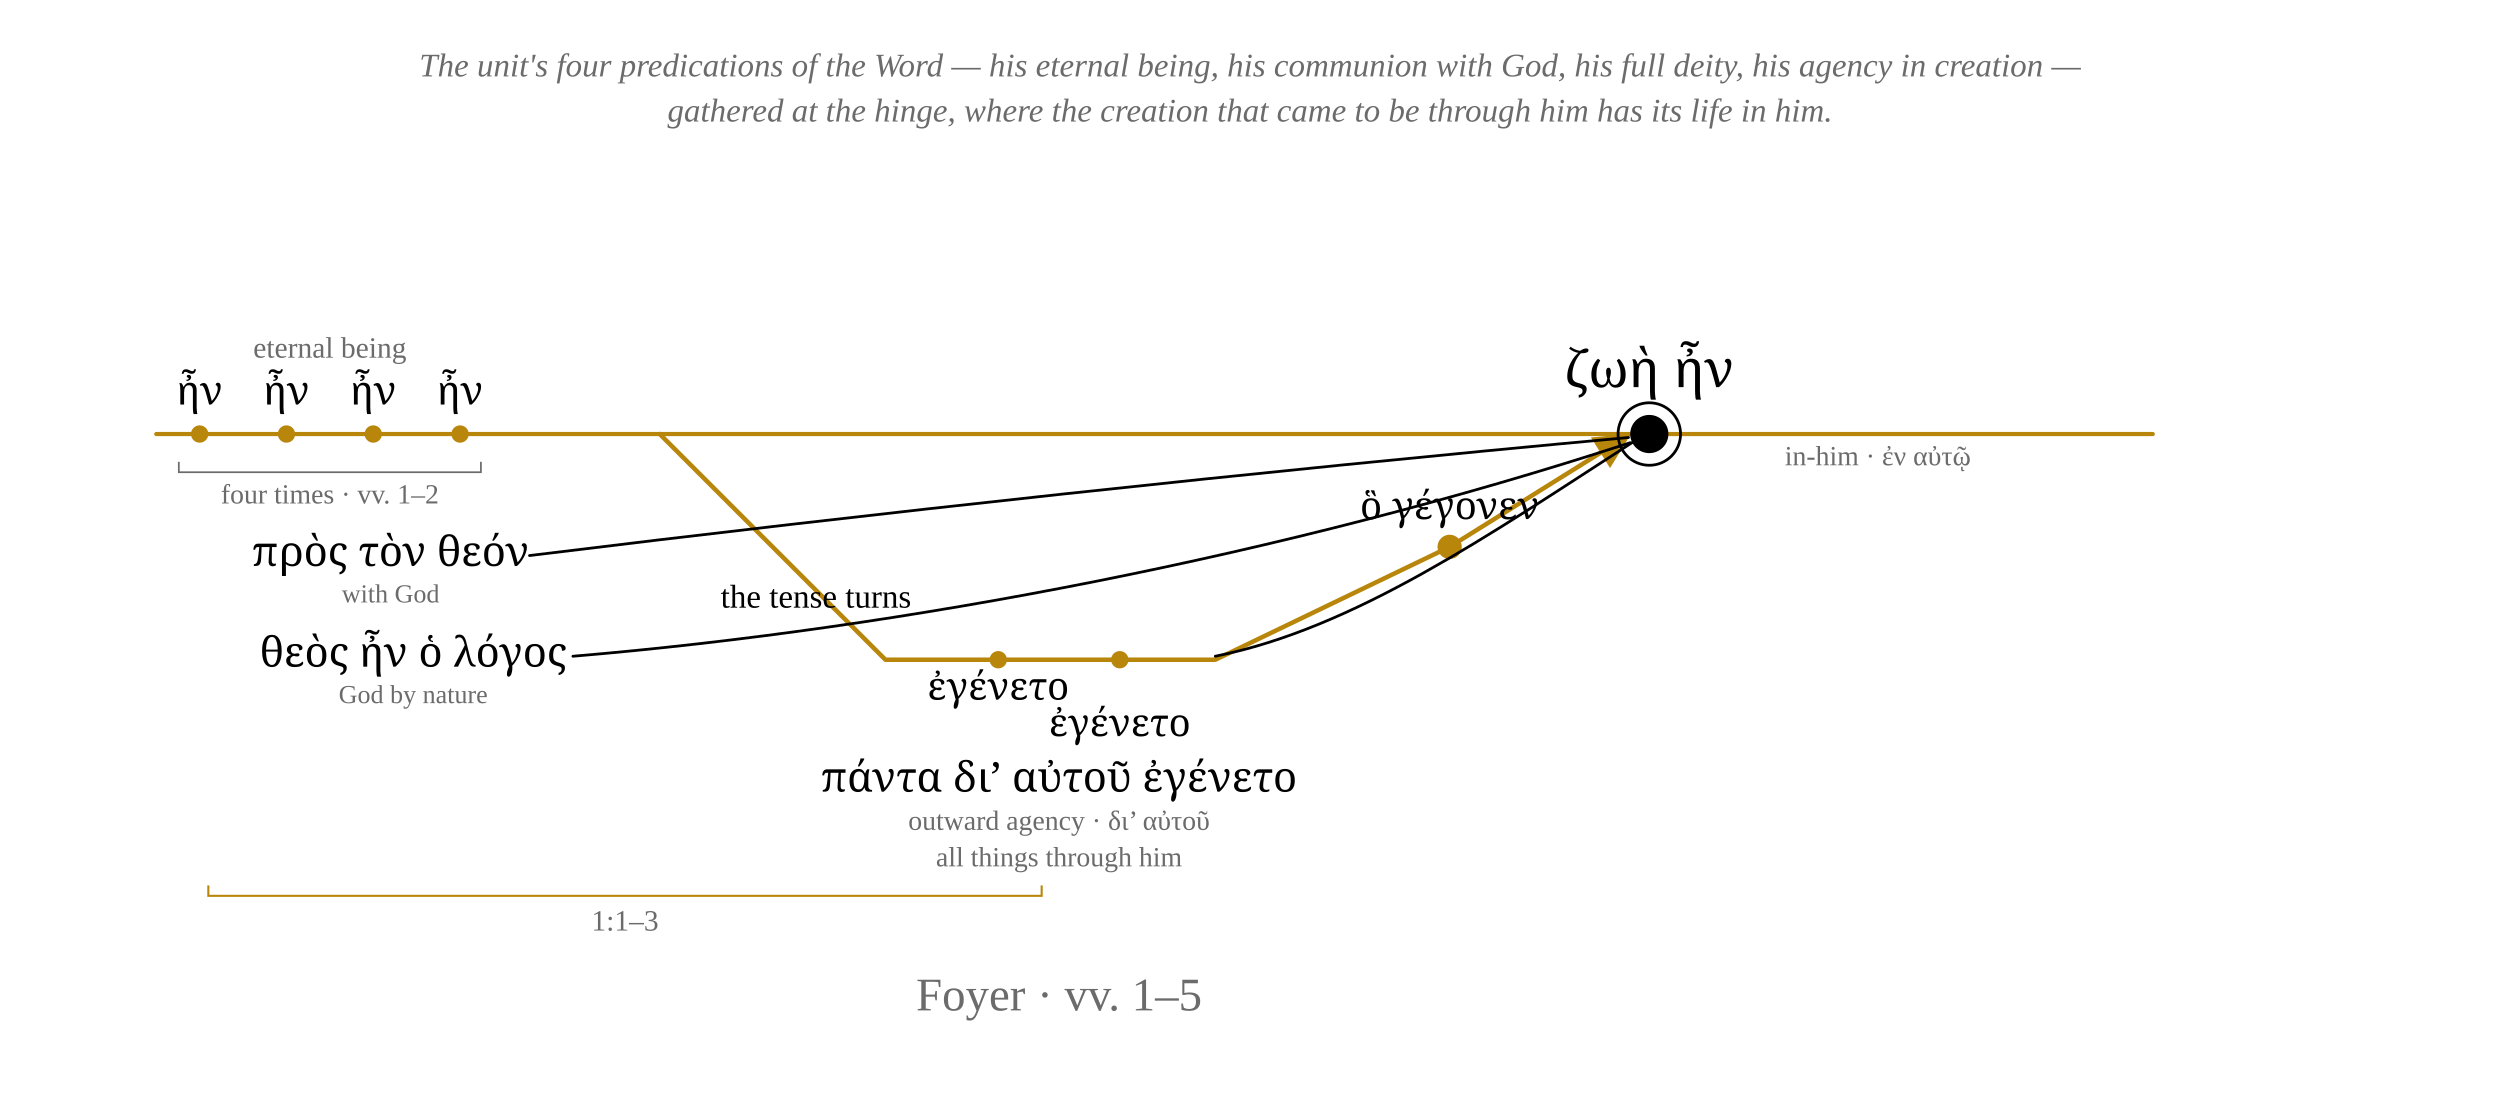
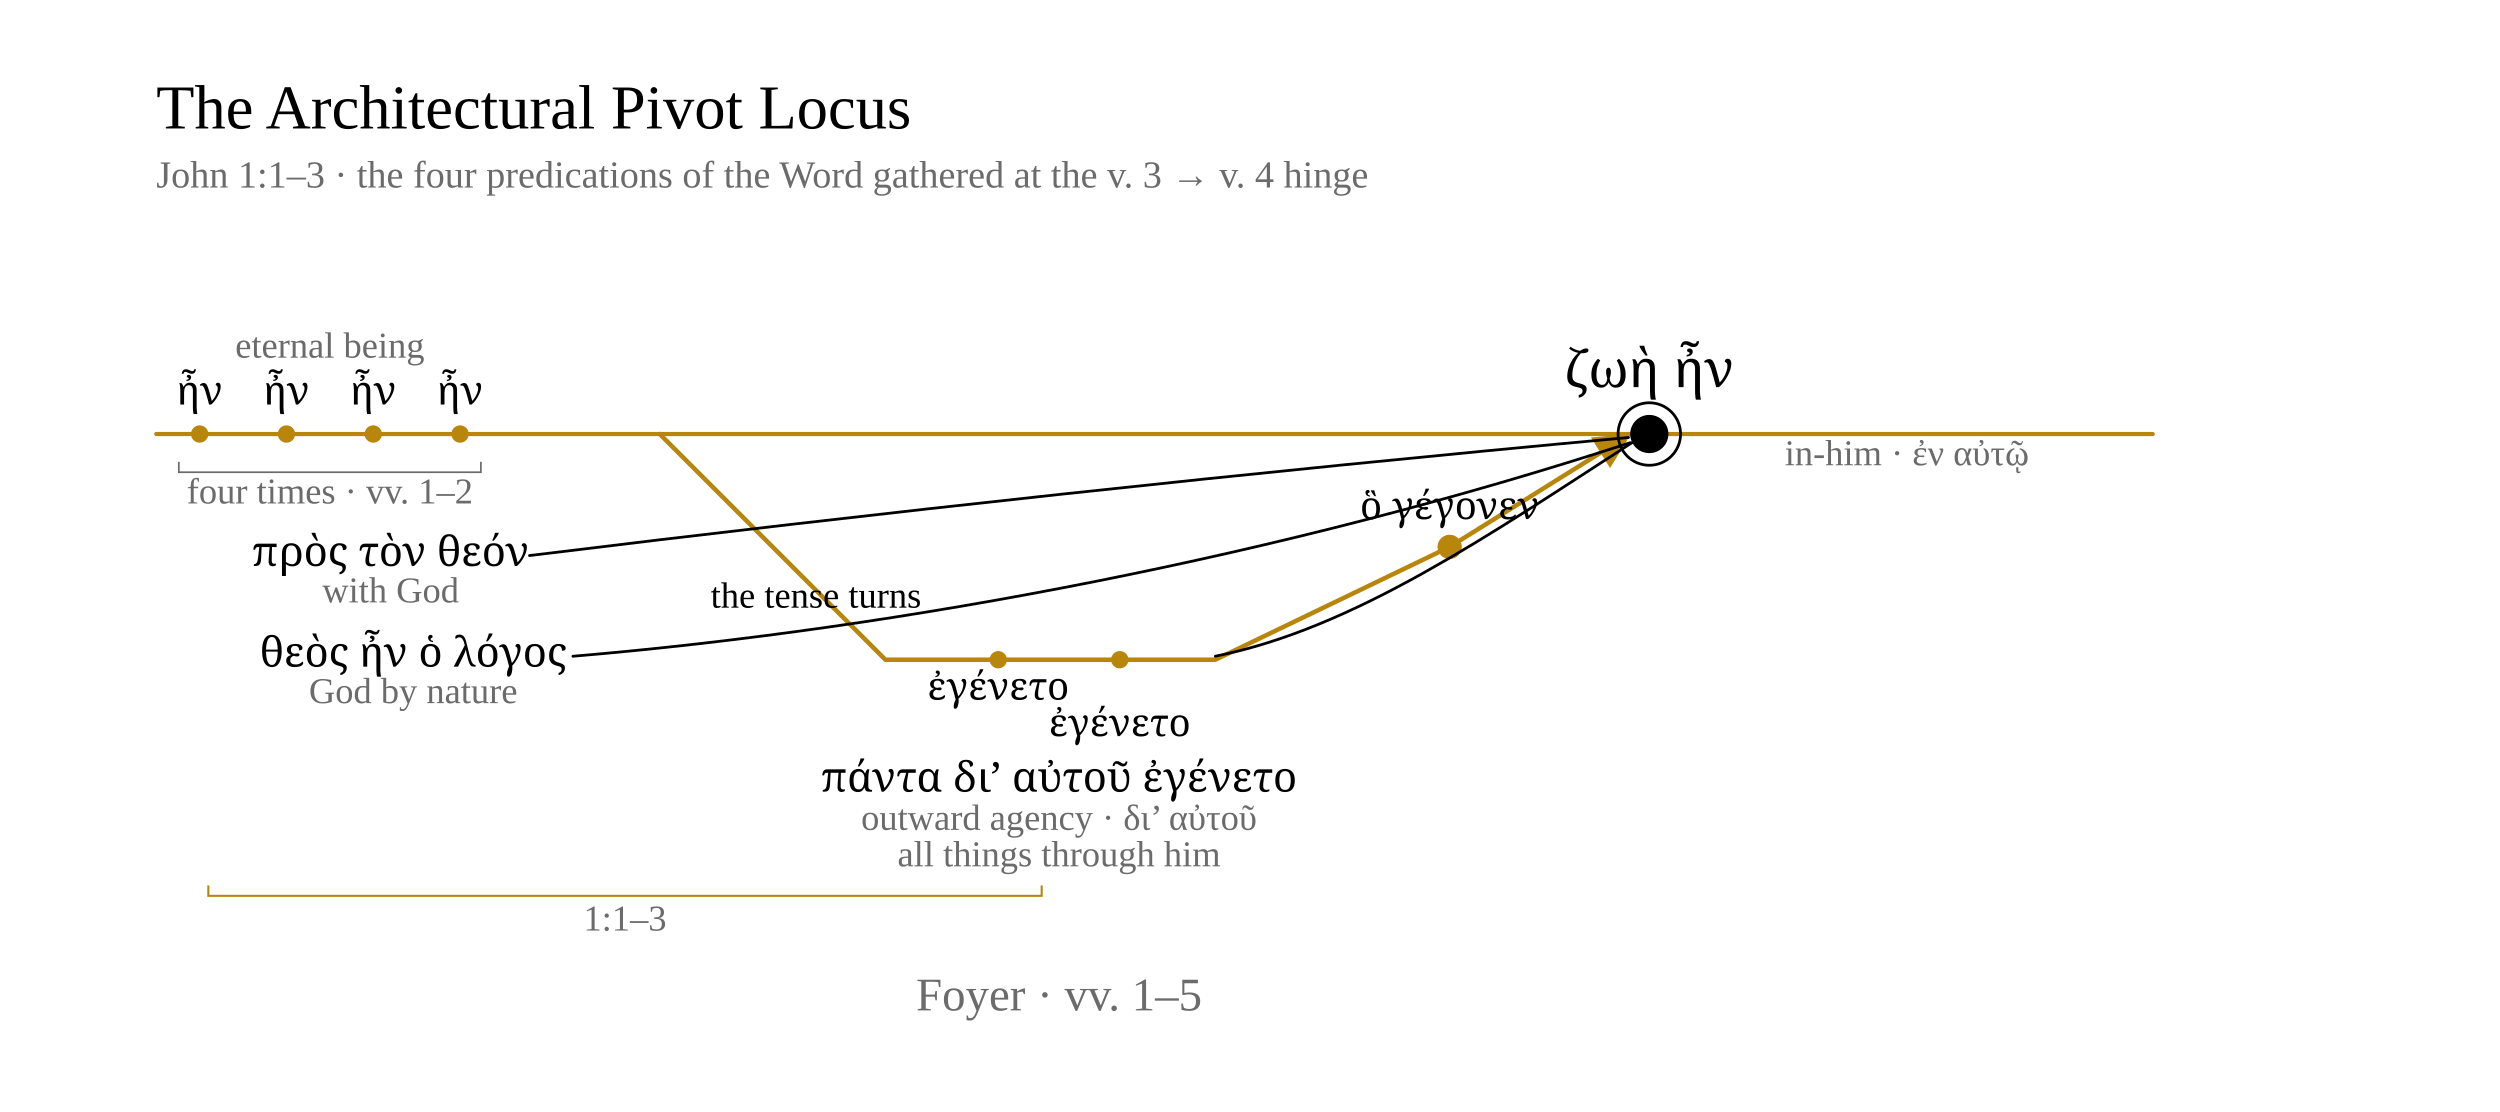
<svg xmlns="http://www.w3.org/2000/svg" viewBox="0 0 1440 640" role="img" aria-labelledby="liTitle liDesc" preserveAspectRatio="xMidYMid meet">
  <style>
    /* --- family theming interface: light page renders from in-file fallbacks;
           dark slide renders when the host sets color / --color-gold / --color-meta --- */
    .gk    { font-family:'SBL BibLit','Cardo','Source Serif 4',Georgia,serif; fill:currentColor; }
    .gkf   { font-family:'SBL BibLit','Cardo','Source Serif 4',Georgia,serif; fill:currentColor; }
    .ink   { font-family:'Source Serif 4','EB Garamond',Georgia,'Times New Roman',serif; fill:currentColor; }
    .lbl   { font-family:'Source Serif 4','EB Garamond',Georgia,'Times New Roman',serif; fill:var(--color-meta,#6b6b6b); }
    .note  { font-family:'Source Serif 4','EB Garamond',Georgia,'Times New Roman',serif; fill:var(--color-meta,#6b6b6b); font-style:italic; }

    .rule  { stroke:var(--color-gold,#b8860b); stroke-width:2.4; fill:none; stroke-linecap:round; }
    .spine { stroke:var(--color-gold,#b8860b); stroke-width:2.6; fill:none; stroke-linejoin:round; stroke-linecap:round; }
    .node  { fill:var(--color-gold,#b8860b); }
    .gnode { fill:currentColor; }
    .gring { fill:none; stroke:currentColor; stroke-width:1.6; }
    .tie   { fill:none; stroke:currentColor; stroke-width:1.6; stroke-linecap:round; }
    .tick  { stroke:var(--color-gold,#b8860b); stroke-width:1.2; fill:none; }
    .brk   { stroke:var(--color-meta,#6b6b6b); stroke-width:1; fill:none; }
  </style>
  <defs>
    <marker id="li-arrow" viewBox="0 0 10 10" refX="8" refY="5" markerWidth="8" markerHeight="8" orient="auto-start-reverse">
      <path d="M 0 0 L 10 5 L 0 10 z" fill="var(--color-gold,#b8860b)" />
    </marker>
  </defs>
-   <text class="note" x="720" y="44" text-anchor="middle" font-size="19">The unit's four predications of the Word — his eternal being, his communion with God, his full deity, his agency in creation —</text>
-   <text class="note" x="720" y="70" text-anchor="middle" font-size="19">gathered at the hinge, where the creation that came to be through him has its life in him.</text>
+   <text class="ink" x="90" y="74" font-size="36">The Architectural Pivot Locus</text>
+   <text class="lbl" x="90" y="108" font-size="22">John 1:1–3 · the four predications of the Word gathered at the v. 3 → v. 4 hinge</text>
  <line class="rule" x1="90" y1="250" x2="1240" y2="250" />
  <path class="spine" d="M380 250 L510 380 L700 380 L835 315 L936 252" marker-end="url(#li-arrow)" />
  <circle class="node" cx="115" cy="250" r="5" />
  <circle class="node" cx="165" cy="250" r="5" />
  <circle class="node" cx="215" cy="250" r="5" />
  <circle class="node" cx="265" cy="250" r="5" />
  <text class="gk" x="115" y="233" text-anchor="middle" font-size="23">ἦν</text>
  <text class="gk" x="165" y="233" text-anchor="middle" font-size="23">ἦν</text>
  <text class="gk" x="215" y="233" text-anchor="middle" font-size="23">ἦν</text>
  <text class="gk" x="265" y="233" text-anchor="middle" font-size="23">ἦν</text>
-   <text class="lbl" x="190" y="206" text-anchor="middle" font-size="17">eternal being</text>
+   <text class="lbl" x="190" y="206" text-anchor="middle" font-size="21">eternal being</text>
  <path class="brk" d="M103 266 L103 272 L277 272 L277 266" />
-   <text class="lbl" x="190" y="290" text-anchor="middle" font-size="16">four times · vv. 1–2</text>
-   <text class="ink" x="470" y="350" text-anchor="middle" font-size="19">the tense turns</text>
+   <text class="lbl" x="190" y="290" text-anchor="middle" font-size="21">four times · vv. 1–2</text>
+   <text class="ink" x="470" y="350" text-anchor="middle" font-size="21">the tense turns</text>
  <circle class="node" cx="575" cy="380" r="5" />
  <circle class="node" cx="645" cy="380" r="5" />
  <text class="gk" x="575" y="403" text-anchor="middle" font-size="22">ἐγένετο</text>
  <text class="gk" x="645" y="424" text-anchor="middle" font-size="22">ἐγένετο</text>
  <text class="gk" x="225" y="326" text-anchor="middle" font-size="24">πρὸς τὸν θεόν</text>
-   <text class="lbl" x="225" y="347" text-anchor="middle" font-size="15">with God</text>
+   <text class="lbl" x="225" y="347" text-anchor="middle" font-size="21">with God</text>
  <text class="gk" x="238" y="384" text-anchor="middle" font-size="24">θεὸς ἦν ὁ λόγος</text>
-   <text class="lbl" x="238" y="405" text-anchor="middle" font-size="15">God by nature</text>
+   <text class="lbl" x="238" y="405" text-anchor="middle" font-size="21">God by nature</text>
  <text class="gk" x="610" y="456" text-anchor="middle" font-size="24">πάντα δι’ αὐτοῦ ἐγένετο</text>
-   <text class="lbl" x="610" y="478" text-anchor="middle" font-size="16">outward agency · δι’ αὐτοῦ</text>
-   <text class="lbl" x="610" y="499" text-anchor="middle" font-size="16">all things through him</text>
+   <text class="lbl" x="610" y="478" text-anchor="middle" font-size="21">outward agency · δι’ αὐτοῦ</text>
+   <text class="lbl" x="610" y="499" text-anchor="middle" font-size="21">all things through him</text>
  <circle class="node" cx="835" cy="315" r="7" />
  <text class="gk" x="835" y="299" text-anchor="middle" font-size="22">ὃ γέγονεν</text>
  <path class="tie" d="M305 320 C500 296 720 272 938 252" />
  <path class="tie" d="M330 378 C520 362 740 320 939 255" />
  <path class="tie" d="M700 378 C780 362 858 308 940 255" />
  <circle class="gring" cx="950" cy="250" r="18" />
  <circle class="gnode" cx="950" cy="250" r="11" />
  <text class="gkf" x="950" y="223" text-anchor="middle" font-size="30">ζωὴ ἦν</text>
-   <text class="lbl" x="1028" y="268" text-anchor="start" font-size="16">in-him · ἐν αὐτῷ</text>
+   <text class="lbl" x="1028" y="268" text-anchor="start" font-size="21">in-him · ἐν αὐτῷ</text>
  <path class="tick" d="M120 510 L120 516 L600 516 L600 510" />
-   <text class="lbl" x="360" y="536" text-anchor="middle" font-size="17">1:1–3</text>
+   <text class="lbl" x="360" y="536" text-anchor="middle" font-size="21">1:1–3</text>
  <text class="lbl" x="610" y="582" text-anchor="middle" font-size="27">Foyer · vv. 1–5</text>
</svg>
